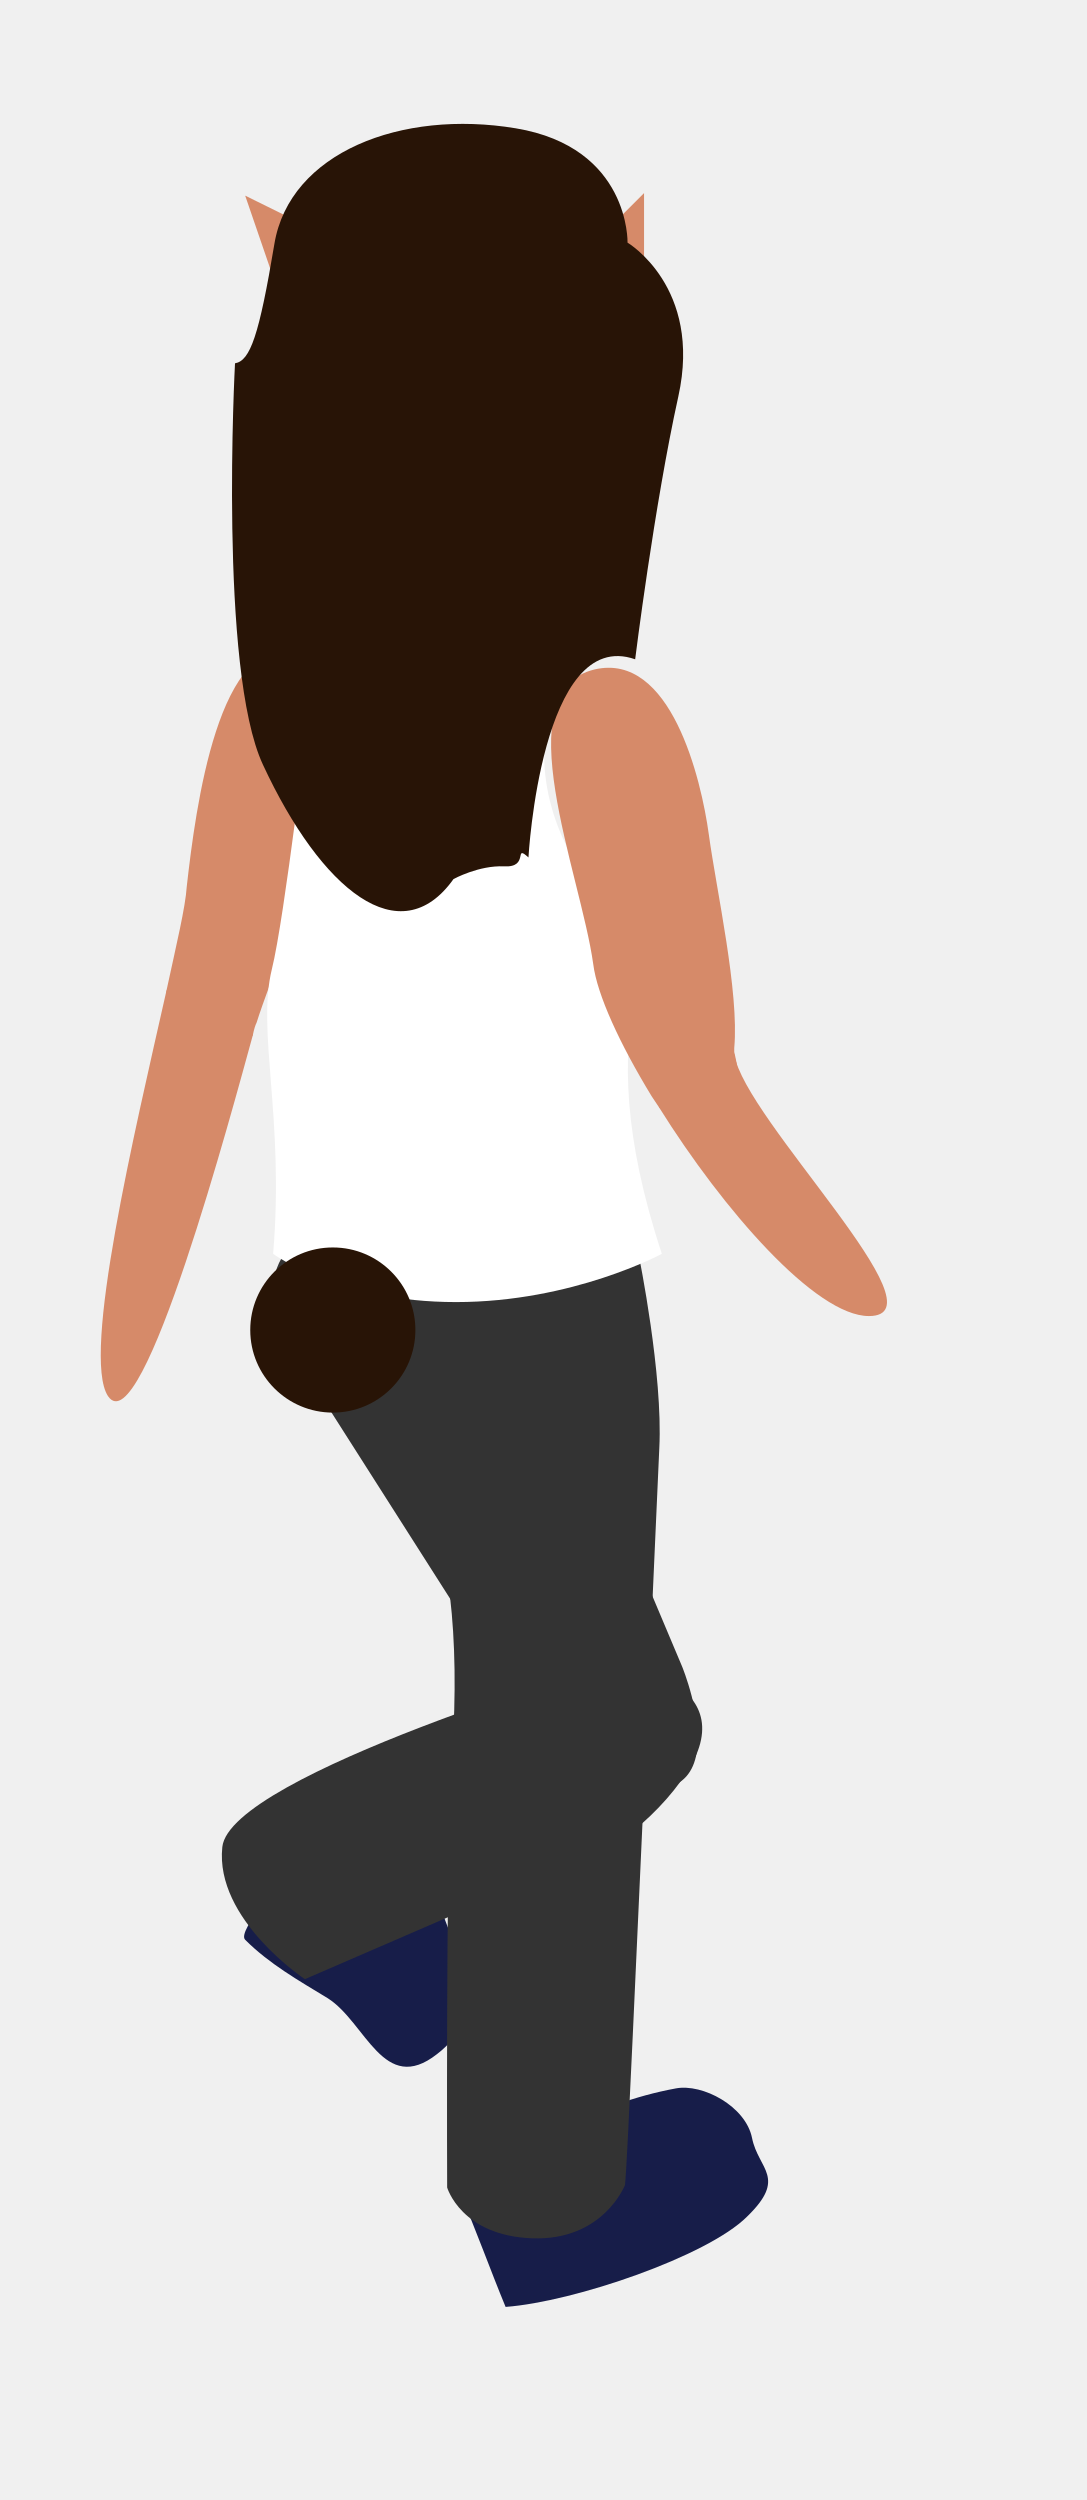
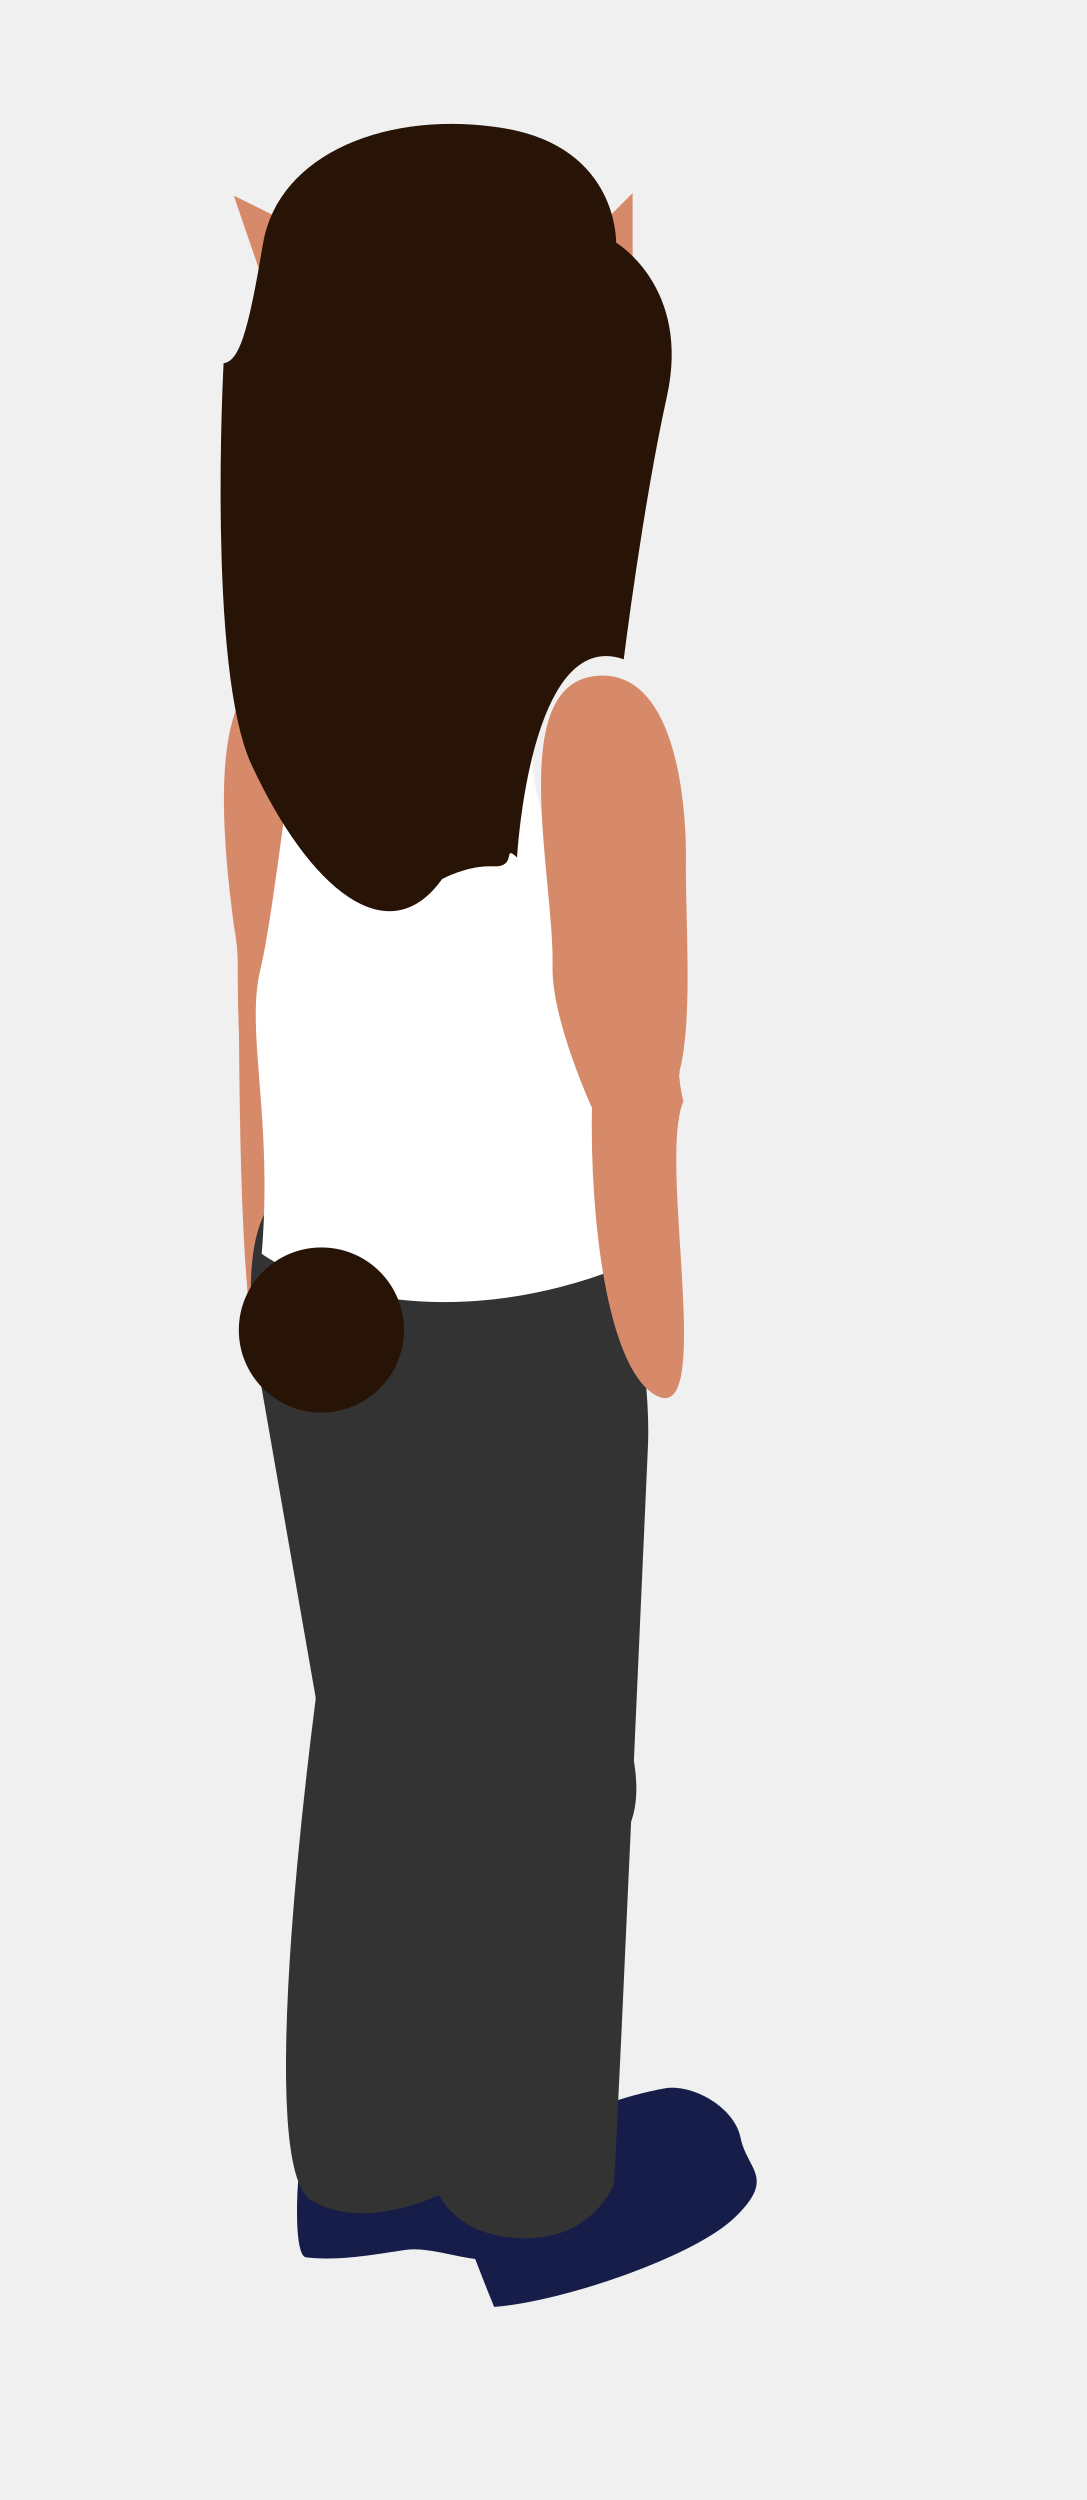
<svg xmlns="http://www.w3.org/2000/svg" version="1.1" id="Layer_1" x="0px" y="0px" viewBox="0 0 85.5 196.8" style="enable-background:new 0 0 85.5 196.8;" xml:space="preserve">
  <style type="text/css">
	.st0{fill:#D68A69;}
	.st1{fill:#171D49;}
	.st2{fill:#333333;}
	.st3{fill:#FFFFFF;}
	.st4{fill:#281406;}
- 
- 		@-webkit-keyframes leg_back_top {
- 	  0% {
- 	      -webkit-transform-origin: 100% 40%;
- 	              transform-origin: 100% 40%;
- 	      -webkit-transform: translate(10%, -10%) rotateZ(0deg);
- 	              transform: translate(10%, -10%) rotateZ(0deg);
- 	  }
- 	  15% {
- 	      -webkit-transform-origin: 100% 40%;
- 	              transform-origin: 100% 40%;
- 	      -webkit-transform: translate(20%, 10%) rotateZ(-0deg);
- 	              transform: translate(20%, 10%) rotateZ(-0deg);
- 	  }
- 	  30% {
- 	      -webkit-transform-origin: 100% 40%;
- 	              transform-origin: 100% 40%;
- 	      -webkit-transform: translate(10%, -10%) rotateZ(0deg);
- 	              transform: translate(10%, -10%) rotateZ(0deg);
- 	  }
- 	  45% {
- 	      -webkit-transform-origin: 100% 40%;
- 	              transform-origin: 100% 40%;
- 	      -webkit-transform: translate(10%, -10%) rotateZ(30deg);
- 	              transform: translate(10%, -10%) rotateZ(30deg);
- 	  }
- 	  60% {
- 	      -webkit-transform-origin: 100% 40%;
- 	              transform-origin: 100% 40%;
- 	      -webkit-transform: translate(10%, 30%) rotateZ(40deg);
- 	              transform: translate(10%, 30%) rotateZ(40deg);
- 	  }
- 	  70% {
- 	      -webkit-transform-origin: 100% 40%;
- 	              transform-origin: 100% 40%;
- 	      -webkit-transform: translate(-30%, 10%) rotateZ(50deg);
- 	              transform: translate(-30%, 10%) rotateZ(50deg);
- 	  }
- 	  80% {
- 	      -webkit-transform-origin: 20% 40%;
- 	              transform-origin: 20% 40%;
- 	      -webkit-transform: translate(-20%, 0%) rotateZ(30deg);
- 	              transform: translate(-20%, 0%) rotateZ(30deg);
- 	  }
- 	}
- 
- 	@keyframes leg_back_top {
- 	  0% {
- 	      -webkit-transform-origin: 100% 40%;
- 	              transform-origin: 100% 40%;
- 	      -webkit-transform: translate(10%, -10%) rotateZ(0deg);
- 	              transform: translate(10%, -10%) rotateZ(0deg);
- 	  }
- 	  15% {
- 	      -webkit-transform-origin: 100% 40%;
- 	              transform-origin: 100% 40%;
- 	      -webkit-transform: translate(20%, 10%) rotateZ(-0deg);
- 	              transform: translate(20%, 10%) rotateZ(-0deg);
- 	  }
- 	  30% {
- 	      -webkit-transform-origin: 100% 40%;
- 	              transform-origin: 100% 40%;
- 	      -webkit-transform: translate(10%, -10%) rotateZ(0deg);
- 	              transform: translate(10%, -10%) rotateZ(0deg);
- 	  }
- 	  45% {
- 	      -webkit-transform-origin: 100% 40%;
- 	              transform-origin: 100% 40%;
- 	      -webkit-transform: translate(10%, -10%) rotateZ(30deg);
- 	              transform: translate(10%, -10%) rotateZ(30deg);
- 	  }
- 	  60% {
- 	      -webkit-transform-origin: 100% 40%;
- 	              transform-origin: 100% 40%;
- 	      -webkit-transform: translate(10%, 30%) rotateZ(40deg);
- 	              transform: translate(10%, 30%) rotateZ(40deg);
- 	  }
- 	  70% {
- 	      -webkit-transform-origin: 100% 40%;
- 	              transform-origin: 100% 40%;
- 	      -webkit-transform: translate(-30%, 10%) rotateZ(50deg);
- 	              transform: translate(-30%, 10%) rotateZ(50deg);
- 	  }
- 	  80% {
- 	      -webkit-transform-origin: 20% 40%;
- 	              transform-origin: 20% 40%;
- 	      -webkit-transform: translate(-20%, 0%) rotateZ(30deg);
- 	              transform: translate(-20%, 0%) rotateZ(30deg);
- 	  }
- 	}
- 
- 	@-webkit-keyframes leg_back_bot {
- 	    0% {
- 	        -webkit-transform-origin: 100% 40%;
- 	                transform-origin: 100% 40%;
- 	        -webkit-transform: translate(10%, -60%) rotateZ(-60deg);
- 	                transform: translate(10%, -60%) rotateZ(-60deg);
- 	    }
- 	    15% {
- 	        -webkit-transform-origin: 100% 40%;
- 	                transform-origin: 100% 40%;
- 	        -webkit-transform: translate(10%, -40%) rotateZ(-60deg);
- 	                transform: translate(10%, -40%) rotateZ(-60deg);
- 	    }
- 	    30% {
- 	        -webkit-transform-origin: 100% 40%;
- 	                transform-origin: 100% 40%;
- 	        -webkit-transform: translate(20%, 0%) rotateZ(-60deg);
- 	                transform: translate(20%, 0%) rotateZ(-60deg);
- 	    }
- 	    45% {
- 	        -webkit-transform-origin: 100% 40%;
- 	                transform-origin: 100% 40%;
- 	        -webkit-transform: translate(-15%, -50%) rotateZ(-60deg);
- 	                transform: translate(-15%, -50%) rotateZ(-60deg);
- 	    }
- 	    60% {
- 	        -webkit-transform-origin: 100% 40%;
- 	                transform-origin: 100% 40%;
- 	        -webkit-transform: translate(-20%, -20%) rotateZ(-50deg);
- 	                transform: translate(-20%, -20%) rotateZ(-50deg);
- 	    }
- 	    70% {
- 	        -webkit-transform-origin: 100% 40%;
- 	                transform-origin: 100% 40%;
- 	        -webkit-transform: translate(-60%, -40%) rotateZ(-30deg);
- 	                transform: translate(-60%, -40%) rotateZ(-30deg);
- 	    }
- 	    80% {
- 	        -webkit-transform-origin: 100% 40%;
- 	                transform-origin: 100% 40%;
- 	        -webkit-transform: translate(-50%, 0%) rotateZ(-20deg);
- 	                transform: translate(-50%, 0%) rotateZ(-20deg);
- 	    }
- 	}
- 
- 	@keyframes leg_back_bot {
- 	    0% {
- 	        -webkit-transform-origin: 100% 40%;
- 	                transform-origin: 100% 40%;
- 	        -webkit-transform: translate(10%, -60%) rotateZ(-60deg);
- 	                transform: translate(10%, -60%) rotateZ(-60deg);
- 	    }
- 	    15% {
- 	        -webkit-transform-origin: 100% 40%;
- 	                transform-origin: 100% 40%;
- 	        -webkit-transform: translate(10%, -40%) rotateZ(-60deg);
- 	                transform: translate(10%, -40%) rotateZ(-60deg);
- 	    }
- 	    30% {
- 	        -webkit-transform-origin: 100% 40%;
- 	                transform-origin: 100% 40%;
- 	        -webkit-transform: translate(20%, 0%) rotateZ(-60deg);
- 	                transform: translate(20%, 0%) rotateZ(-60deg);
- 	    }
- 	    45% {
- 	        -webkit-transform-origin: 100% 40%;
- 	                transform-origin: 100% 40%;
- 	        -webkit-transform: translate(-15%, -50%) rotateZ(-60deg);
- 	                transform: translate(-15%, -50%) rotateZ(-60deg);
- 	    }
- 	    60% {
- 	        -webkit-transform-origin: 100% 40%;
- 	                transform-origin: 100% 40%;
- 	        -webkit-transform: translate(-20%, -20%) rotateZ(-50deg);
- 	                transform: translate(-20%, -20%) rotateZ(-50deg);
- 	    }
- 	    70% {
- 	        -webkit-transform-origin: 100% 40%;
- 	                transform-origin: 100% 40%;
- 	        -webkit-transform: translate(-60%, -40%) rotateZ(-30deg);
- 	                transform: translate(-60%, -40%) rotateZ(-30deg);
- 	    }
- 	    80% {
- 	        -webkit-transform-origin: 100% 40%;
- 	                transform-origin: 100% 40%;
- 	        -webkit-transform: translate(-50%, 0%) rotateZ(-20deg);
- 	                transform: translate(-50%, 0%) rotateZ(-20deg);
- 	    }
- 	}
- 	@-webkit-keyframes foot_back {
- 	  0% {
- 	      -webkit-transform-origin: 100% 40%;
- 	              transform-origin: 100% 40%;
- 	      -webkit-transform: translate(140%, 30%) rotateZ(-10deg);
- 	              transform: translate(140%, 30%) rotateZ(-10deg);
- 	  }
- 	  15% {
- 	      -webkit-transform-origin: 100% 40%;
- 	              transform-origin: 100% 40%;
- 	      -webkit-transform: translate(145%, 30%) rotateZ(-60deg);
- 	              transform: translate(145%, 30%) rotateZ(-60deg);
- 	  }
- 	  30% {
- 	      -webkit-transform-origin: 100% 40%;
- 	              transform-origin: 100% 40%;
- 	      -webkit-transform: translate(140%, 80%) rotateZ(-40deg);
- 	              transform: translate(140%, 80%) rotateZ(-40deg);
- 	  }
- 	  45% {
- 	      -webkit-transform-origin: 100% 40%;
- 	              transform-origin: 100% 40%;
- 	      -webkit-transform: translate(80%, 80%) rotateZ(-40deg);
- 	              transform: translate(80%, 80%) rotateZ(-40deg);
- 	  }
- 	  60% {
- 	      -webkit-transform-origin: 100% 40%;
- 	              transform-origin: 100% 40%;
- 	      -webkit-transform: translate(60%, 90%) rotateZ(-20deg);
- 	              transform: translate(60%, 90%) rotateZ(-20deg);
- 	  }
- 	  70% {
- 	      -webkit-transform-origin: 100% 40%;
- 	              transform-origin: 100% 40%;
- 	      -webkit-transform: translate(-150%, 100%) rotateZ(50deg);
- 	              transform: translate(-150%, 100%) rotateZ(50deg);
- 	  }
- 	  80% {
- 	      -webkit-transform-origin: 100% 40%;
- 	              transform-origin: 100% 40%;
- 	      -webkit-transform: translate(-130%, 80%) rotateZ(60deg);
- 	              transform: translate(-130%, 80%) rotateZ(60deg);
- 	  }
- 	}
- 	@keyframes foot_back {
- 	  0% {
- 	      -webkit-transform-origin: 100% 40%;
- 	              transform-origin: 100% 40%;
- 	      -webkit-transform: translate(140%, 30%) rotateZ(-10deg);
- 	              transform: translate(140%, 30%) rotateZ(-10deg);
- 	  }
- 	  15% {
- 	      -webkit-transform-origin: 100% 40%;
- 	              transform-origin: 100% 40%;
- 	      -webkit-transform: translate(145%, 30%) rotateZ(-60deg);
- 	              transform: translate(145%, 30%) rotateZ(-60deg);
- 	  }
- 	  30% {
- 	      -webkit-transform-origin: 100% 40%;
- 	              transform-origin: 100% 40%;
- 	      -webkit-transform: translate(140%, 80%) rotateZ(-40deg);
- 	              transform: translate(140%, 80%) rotateZ(-40deg);
- 	  }
- 	  45% {
- 	      -webkit-transform-origin: 100% 40%;
- 	              transform-origin: 100% 40%;
- 	      -webkit-transform: translate(80%, 80%) rotateZ(-40deg);
- 	              transform: translate(80%, 80%) rotateZ(-40deg);
- 	  }
- 	  60% {
- 	      -webkit-transform-origin: 100% 40%;
- 	              transform-origin: 100% 40%;
- 	      -webkit-transform: translate(60%, 90%) rotateZ(-20deg);
- 	              transform: translate(60%, 90%) rotateZ(-20deg);
- 	  }
- 	  70% {
- 	      -webkit-transform-origin: 100% 40%;
- 	              transform-origin: 100% 40%;
- 	      -webkit-transform: translate(-150%, 100%) rotateZ(50deg);
- 	              transform: translate(-150%, 100%) rotateZ(50deg);
- 	  }
- 	  80% {
- 	      -webkit-transform-origin: 100% 40%;
- 	              transform-origin: 100% 40%;
- 	      -webkit-transform: translate(-130%, 80%) rotateZ(60deg);
- 	              transform: translate(-130%, 80%) rotateZ(60deg);
- 	  }
- 	}
- 
- 
- 	@-webkit-keyframes leg_front_top {
- 	  0% {
- 	      -webkit-transform-origin: 100% 40%;
- 	              transform-origin: 100% 40%;
- 	      -webkit-transform: translate(0%, 0%) rotateZ(10deg);
- 	              transform: translate(0%, 0%) rotateZ(10deg);
- 	  }
- 	  15% {
- 	      -webkit-transform-origin: 100% 40%;
- 	              transform-origin: 100% 40%;
- 	      -webkit-transform: translate(-10%, 0%) rotateZ(0deg);
- 	              transform: translate(-10%, 0%) rotateZ(0deg);
- 	  }
- 	  30% {
- 	      -webkit-transform-origin: 100% 40%;
- 	              transform-origin: 100% 40%;
- 	      -webkit-transform: translate(20%, 0%) rotateZ(-10deg);
- 	              transform: translate(20%, 0%) rotateZ(-10deg);
- 	  }
- 	  45% {
- 	      -webkit-transform-origin: 100% 40%;
- 	              transform-origin: 100% 40%;
- 	      -webkit-transform: translate(20%, 0%) rotateZ(-20deg);
- 	              transform: translate(20%, 0%) rotateZ(-20deg);
- 	  }
- 	  60% {
- 	      -webkit-transform-origin: 100% 40%;
- 	              transform-origin: 100% 40%;
- 	      -webkit-transform: translate(-0%, -10%) rotateZ(-0deg);
- 	              transform: translate(-0%, -10%) rotateZ(-0deg);
- 	  }
- 	  70% {
- 	      -webkit-transform-origin: 100% 40%;
- 	              transform-origin: 100% 40%;
- 	      -webkit-transform: translate(10%, -10%) rotateZ(-0deg);
- 	              transform: translate(10%, -10%) rotateZ(-0deg);
- 	  }
- 	  80% {
- 	      -webkit-transform-origin: 100% 40%;
- 	              transform-origin: 100% 40%;
- 	      -webkit-transform: translate(10%, -10%) rotateZ(-10deg);
- 	              transform: translate(10%, -10%) rotateZ(-10deg);
- 	  }
- 	}
- 
- 
- 	@keyframes leg_front_top {
- 	  0% {
- 	      -webkit-transform-origin: 100% 40%;
- 	              transform-origin: 100% 40%;
- 	      -webkit-transform: translate(0%, 0%) rotateZ(10deg);
- 	              transform: translate(0%, 0%) rotateZ(10deg);
- 	  }
- 	  15% {
- 	      -webkit-transform-origin: 100% 40%;
- 	              transform-origin: 100% 40%;
- 	      -webkit-transform: translate(-10%, 0%) rotateZ(0deg);
- 	              transform: translate(-10%, 0%) rotateZ(0deg);
- 	  }
- 	  30% {
- 	      -webkit-transform-origin: 100% 40%;
- 	              transform-origin: 100% 40%;
- 	      -webkit-transform: translate(20%, 0%) rotateZ(-10deg);
- 	              transform: translate(20%, 0%) rotateZ(-10deg);
- 	  }
- 	  45% {
- 	      -webkit-transform-origin: 100% 40%;
- 	              transform-origin: 100% 40%;
- 	      -webkit-transform: translate(20%, 0%) rotateZ(-20deg);
- 	              transform: translate(20%, 0%) rotateZ(-20deg);
- 	  }
- 	  60% {
- 	      -webkit-transform-origin: 100% 40%;
- 	              transform-origin: 100% 40%;
- 	      -webkit-transform: translate(-0%, -10%) rotateZ(-0deg);
- 	              transform: translate(-0%, -10%) rotateZ(-0deg);
- 	  }
- 	  70% {
- 	      -webkit-transform-origin: 100% 40%;
- 	              transform-origin: 100% 40%;
- 	      -webkit-transform: translate(10%, -10%) rotateZ(-0deg);
- 	              transform: translate(10%, -10%) rotateZ(-0deg);
- 	  }
- 	  80% {
- 	      -webkit-transform-origin: 100% 40%;
- 	              transform-origin: 100% 40%;
- 	      -webkit-transform: translate(10%, -10%) rotateZ(-10deg);
- 	              transform: translate(10%, -10%) rotateZ(-10deg);
- 	  }
- 	}
- 	@-webkit-keyframes leg_front_bot {
- 
- 	  0% {
- 	      -webkit-transform-origin: 100% 40%;
- 	              transform-origin: 100% 40%;
- 	      -webkit-transform: translate(-30%, 0%) rotateZ(10deg);
- 	              transform: translate(-30%, 0%) rotateZ(10deg);
- 	  }
- 	  15% {
- 	      -webkit-transform-origin: 100% 40%;
- 	              transform-origin: 100% 40%;
- 	      -webkit-transform: translate(-35%, 0%) rotateZ(10deg);
- 	              transform: translate(-35%, 0%) rotateZ(10deg);
- 	  }
- 	  30% {
- 	      -webkit-transform-origin: 100% 40%;
- 	              transform-origin: 100% 40%;
- 	      -webkit-transform: translate(-50%, 0%) rotateZ(40deg);
- 	              transform: translate(-50%, 0%) rotateZ(40deg);
- 	  }
- 	  45% {
- 	      -webkit-transform-origin: 100% 40%;
- 	              transform-origin: 100% 40%;
- 	      -webkit-transform: translate(-5%, 10%) rotateZ(60deg);
- 	              transform: translate(-5%, 10%) rotateZ(60deg);
- 	  }
- 	  60% {
- 	      -webkit-transform-origin: 100% 40%;
- 	              transform-origin: 100% 40%;
- 	      -webkit-transform: translate(20%, -10%) rotateZ(-10deg);
- 	              transform: translate(20%, -10%) rotateZ(-10deg);
- 	  }
- 	  70% {
- 	      -webkit-transform-origin: 100% 40%;
- 	              transform-origin: 100% 40%;
- 	      -webkit-transform: translate(20%, -10%) rotateZ(-0deg);
- 	              transform: translate(20%, -10%) rotateZ(-0deg);
- 	  }
- 	  80% {
- 	      -webkit-transform-origin: 100% 40%;
- 	              transform-origin: 100% 40%;
- 	      -webkit-transform: translate(40%, 0%) rotateZ(10deg);
- 	              transform: translate(40%, 0%) rotateZ(10deg);
- 	  }
- 	}
- 	@keyframes leg_front_bot {
- 
- 	  0% {
- 	      -webkit-transform-origin: 100% 40%;
- 	              transform-origin: 100% 40%;
- 	      -webkit-transform: translate(-30%, 0%) rotateZ(10deg);
- 	              transform: translate(-30%, 0%) rotateZ(10deg);
- 	  }
- 	  15% {
- 	      -webkit-transform-origin: 100% 40%;
- 	              transform-origin: 100% 40%;
- 	      -webkit-transform: translate(-35%, 0%) rotateZ(10deg);
- 	              transform: translate(-35%, 0%) rotateZ(10deg);
- 	  }
- 	  30% {
- 	      -webkit-transform-origin: 100% 40%;
- 	              transform-origin: 100% 40%;
- 	      -webkit-transform: translate(-50%, 0%) rotateZ(40deg);
- 	              transform: translate(-50%, 0%) rotateZ(40deg);
- 	  }
- 	  45% {
- 	      -webkit-transform-origin: 100% 40%;
- 	              transform-origin: 100% 40%;
- 	      -webkit-transform: translate(-5%, 10%) rotateZ(60deg);
- 	              transform: translate(-5%, 10%) rotateZ(60deg);
- 	  }
- 	  60% {
- 	      -webkit-transform-origin: 100% 40%;
- 	              transform-origin: 100% 40%;
- 	      -webkit-transform: translate(20%, -10%) rotateZ(-10deg);
- 	              transform: translate(20%, -10%) rotateZ(-10deg);
- 	  }
- 	  70% {
- 	      -webkit-transform-origin: 100% 40%;
- 	              transform-origin: 100% 40%;
- 	      -webkit-transform: translate(20%, -10%) rotateZ(-0deg);
- 	              transform: translate(20%, -10%) rotateZ(-0deg);
- 	  }
- 	  80% {
- 	      -webkit-transform-origin: 100% 40%;
- 	              transform-origin: 100% 40%;
- 	      -webkit-transform: translate(40%, 0%) rotateZ(10deg);
- 	              transform: translate(40%, 0%) rotateZ(10deg);
- 	  }
- 	}
- 
- 	@-webkit-keyframes foot_front {
- 	  0% {
- 	      -webkit-transform-origin: 100% 40%;
- 	              transform-origin: 100% 40%;
- 	      -webkit-transform: translate(-20%, 0%) rotateZ(10deg);
- 	              transform: translate(-20%, 0%) rotateZ(10deg);
- 	  }
- 	  15% {
- 	      -webkit-transform-origin: 100% 40%;
- 	              transform-origin: 100% 40%;
- 	      -webkit-transform: translate(-20%, -10%) rotateZ(10deg);
- 	              transform: translate(-20%, -10%) rotateZ(10deg);
- 	  }
- 	  30% {
- 	      -webkit-transform-origin: 100% 40%;
- 	              transform-origin: 100% 40%;
- 	      -webkit-transform: translate(-60%, -10%) rotateZ(40deg);
- 	              transform: translate(-60%, -10%) rotateZ(40deg);
- 	  }
- 	  45% {
- 	      -webkit-transform-origin: 100% 40%;
- 	              transform-origin: 100% 40%;
- 	      -webkit-transform: translate(-80%, -10%) rotateZ(60deg);
- 	              transform: translate(-80%, -10%) rotateZ(60deg);
- 	  }
- 	  60% {
- 	      -webkit-transform-origin: 100% 40%;
- 	              transform-origin: 100% 40%;
- 	      -webkit-transform: translate(20%, -10%) rotateZ(20deg);
- 	              transform: translate(20%, -10%) rotateZ(20deg);
- 	  }
- 	  70% {
- 	      -webkit-transform-origin: 100% 40%;
- 	              transform-origin: 100% 40%;
- 	      -webkit-transform: translate(30%, -10%) rotateZ(20deg);
- 	              transform: translate(30%, -10%) rotateZ(20deg);
- 	  }
- 	  80% {
- 	      -webkit-transform-origin: 100% 40%;
- 	              transform-origin: 100% 40%;
- 	      -webkit-transform: translate(10%, -10%) rotateZ(20deg);
- 	              transform: translate(10%, -10%) rotateZ(20deg);
- 	  }
- 	}
- 
- 	@keyframes foot_front {
- 	  0% {
- 	      -webkit-transform-origin: 100% 40%;
- 	              transform-origin: 100% 40%;
- 	      -webkit-transform: translate(-20%, 0%) rotateZ(10deg);
- 	              transform: translate(-20%, 0%) rotateZ(10deg);
- 	  }
- 	  15% {
- 	      -webkit-transform-origin: 100% 40%;
- 	              transform-origin: 100% 40%;
- 	      -webkit-transform: translate(-20%, -10%) rotateZ(10deg);
- 	              transform: translate(-20%, -10%) rotateZ(10deg);
- 	  }
- 	  30% {
- 	      -webkit-transform-origin: 100% 40%;
- 	              transform-origin: 100% 40%;
- 	      -webkit-transform: translate(-60%, -10%) rotateZ(40deg);
- 	              transform: translate(-60%, -10%) rotateZ(40deg);
- 	  }
- 	  45% {
- 	      -webkit-transform-origin: 100% 40%;
- 	              transform-origin: 100% 40%;
- 	      -webkit-transform: translate(-80%, -10%) rotateZ(60deg);
- 	              transform: translate(-80%, -10%) rotateZ(60deg);
- 	  }
- 	  60% {
- 	      -webkit-transform-origin: 100% 40%;
- 	              transform-origin: 100% 40%;
- 	      -webkit-transform: translate(20%, -10%) rotateZ(20deg);
- 	              transform: translate(20%, -10%) rotateZ(20deg);
- 	  }
- 	  70% {
- 	      -webkit-transform-origin: 100% 40%;
- 	              transform-origin: 100% 40%;
- 	      -webkit-transform: translate(30%, -10%) rotateZ(20deg);
- 	              transform: translate(30%, -10%) rotateZ(20deg);
- 	  }
- 	  80% {
- 	      -webkit-transform-origin: 100% 40%;
- 	              transform-origin: 100% 40%;
- 	      -webkit-transform: translate(10%, -10%) rotateZ(20deg);
- 	              transform: translate(10%, -10%) rotateZ(20deg);
- 	  }
- 	}
- 
- 
- 	@-webkit-keyframes arm_back_top {
- 	  0% {
- 	      -webkit-transform-origin: 100% 40%;
- 	              transform-origin: 100% 40%;
- 	      -webkit-transform: translate(0%, 0%) rotateZ(0deg);
- 	              transform: translate(0%, 0%) rotateZ(0deg);
- 	  }
- 	  45% {
- 	      -webkit-transform-origin: 100% 40%;
- 	              transform-origin: 100% 40%;
- 	      -webkit-transform: translate(20%, 0%) rotateZ(-20deg);
- 	              transform: translate(20%, 0%) rotateZ(-20deg);
- 	  }
- 	}
- 
- 
- 	@keyframes arm_back_top {
- 	  0% {
- 	      -webkit-transform-origin: 100% 40%;
- 	              transform-origin: 100% 40%;
- 	      -webkit-transform: translate(0%, 0%) rotateZ(0deg);
- 	              transform: translate(0%, 0%) rotateZ(0deg);
- 	  }
- 	  45% {
- 	      -webkit-transform-origin: 100% 40%;
- 	              transform-origin: 100% 40%;
- 	      -webkit-transform: translate(20%, 0%) rotateZ(-20deg);
- 	              transform: translate(20%, 0%) rotateZ(-20deg);
- 	  }
- 	}
- 
- 	@-webkit-keyframes arm_back_bot {
- 	  0% {
- 	      -webkit-transform-origin: 100% 40%;
- 	              transform-origin: 100% 40%;
- 	      -webkit-transform: translate(0%, 0%) rotateZ(0deg);
- 	              transform: translate(0%, 0%) rotateZ(0deg);
- 	  }
- 	    45% {
- 	        -webkit-transform-origin: 100% 40%;
- 	                transform-origin: 100% 40%;
- 	        -webkit-transform: translate(120%, 0%) rotateZ(-30deg);
- 	                transform: translate(120%, 0%) rotateZ(-30deg);
- 	    }
- 	}
- 
- 	@keyframes arm_back_bot {
- 	  0% {
- 	      -webkit-transform-origin: 100% 40%;
- 	              transform-origin: 100% 40%;
- 	      -webkit-transform: translate(0%, 0%) rotateZ(0deg);
- 	              transform: translate(0%, 0%) rotateZ(0deg);
- 	  }
- 	    45% {
- 	        -webkit-transform-origin: 100% 40%;
- 	                transform-origin: 100% 40%;
- 	        -webkit-transform: translate(120%, 0%) rotateZ(-30deg);
- 	                transform: translate(120%, 0%) rotateZ(-30deg);
- 	    }
- 	}
- 
- 	@-webkit-keyframes arm_front_top {
- 	  0% {
- 	      -webkit-transform-origin: 100% 40%;
- 	              transform-origin: 100% 40%;
- 	      -webkit-transform: translate(0%, 0%) rotateZ(-0deg);
- 	              transform: translate(0%, 0%) rotateZ(-0deg);
- 	  }
- 	  45% {
- 	      -webkit-transform-origin: 100% 40%;
- 	              transform-origin: 100% 40%;
- 	      -webkit-transform: translate(-15%, 5%) rotateZ(20deg);
- 	              transform: translate(-15%, 5%) rotateZ(20deg);
- 	  }
- 	}
- 
- 	@keyframes arm_front_top {
- 	  0% {
- 	      -webkit-transform-origin: 100% 40%;
- 	              transform-origin: 100% 40%;
- 	      -webkit-transform: translate(0%, 0%) rotateZ(-0deg);
- 	              transform: translate(0%, 0%) rotateZ(-0deg);
- 	  }
- 	  45% {
- 	      -webkit-transform-origin: 100% 40%;
- 	              transform-origin: 100% 40%;
- 	      -webkit-transform: translate(-15%, 5%) rotateZ(20deg);
- 	              transform: translate(-15%, 5%) rotateZ(20deg);
- 	  }
- 	}
- 
- 	@-webkit-keyframes arm_front_bot {
- 	  0% {
- 	      -webkit-transform-origin: 100% 40%;
- 	              transform-origin: 100% 40%;
- 	      -webkit-transform: translate(0%, 0%) rotateZ(0deg);
- 	              transform: translate(0%, 0%) rotateZ(0deg);
- 	  }
- 	  45% {
- 	      -webkit-transform-origin: 100% 40%;
- 	              transform-origin: 100% 40%;
- 	      -webkit-transform: translate(-70%, 30%) rotateZ(50deg);
- 	              transform: translate(-70%, 30%) rotateZ(50deg);
- 	  }
- 	}
- 
- 	@keyframes arm_front_bot {
- 	  0% {
- 	      -webkit-transform-origin: 100% 40%;
- 	              transform-origin: 100% 40%;
- 	      -webkit-transform: translate(0%, 0%) rotateZ(0deg);
- 	              transform: translate(0%, 0%) rotateZ(0deg);
- 	  }
- 	  45% {
- 	      -webkit-transform-origin: 100% 40%;
- 	              transform-origin: 100% 40%;
- 	      -webkit-transform: translate(-70%, 30%) rotateZ(50deg);
- 	              transform: translate(-70%, 30%) rotateZ(50deg);
- 	  }
- 	}
- 
- 	@-webkit-keyframes tail {
- 	  0% {
- 	      -webkit-transform-origin: 20% 40%;
- 	              transform-origin: 20% 40%;
- 	      -webkit-transform: translate(0%, 0%) rotateZ(0deg);
- 	              transform: translate(0%, 0%) rotateZ(0deg);
- 	  }
- 	  50% {
- 	      -webkit-transform-origin: 20% 40%;
- 	              transform-origin: 20% 40%;
- 	      -webkit-transform: translate(20%, 0%) rotateZ(0deg);
- 	              transform: translate(20%, 0%) rotateZ(0deg);
- 	  }
- 	}
- 
- 	@keyframes tail {
- 	  0% {
- 	      -webkit-transform-origin: 20% 40%;
- 	              transform-origin: 20% 40%;
- 	      -webkit-transform: translate(0%, 0%) rotateZ(0deg);
- 	              transform: translate(0%, 0%) rotateZ(0deg);
- 	  }
- 	  50% {
- 	      -webkit-transform-origin: 20% 40%;
- 	              transform-origin: 20% 40%;
- 	      -webkit-transform: translate(20%, 0%) rotateZ(0deg);
- 	              transform: translate(20%, 0%) rotateZ(0deg);
- 	  }
- 	}
- 
- 
- 
- 
- 
- 
- 
- 
- 
- 	#foot_x5F_front {
- 	  -webkit-animation : foot_front 1.5s linear infinite;
- 	          animation : foot_front 1.5s linear infinite;
- 	}
- 	#foot_x5F_back {
- 	  -webkit-animation : foot_back 1.5s linear infinite;
- 	          animation : foot_back 1.5s linear infinite;
- 	}
- 	#leg_x5F_back_x5F_top {
- 	  -webkit-animation : leg_back_top 1.5s linear infinite;
- 	          animation : leg_back_top 1.5s linear infinite;
- 	}
- 	#leg_x5F_back_x5F_bot{
- 	  -webkit-animation : leg_back_bot 1.5s linear infinite;
- 	          animation : leg_back_bot 1.5s linear infinite;
- 	}
- 	#leg_x5F_front_x5F_bot{
- 	  -webkit-animation : leg_front_bot 1.5s linear infinite;
- 	          animation : leg_front_bot 1.5s linear infinite;
- 	}
- 	#leg_x5F_front_x5F_top{
- 	  -webkit-animation : leg_front_top 1.5s linear infinite;
- 	          animation : leg_front_top 1.5s linear infinite;
- 	}
- 	#arm_x5F_back_x5F_top {
- 	  -webkit-animation : arm_back_top 1.5s linear infinite;
- 	          animation : arm_back_top 1.5s linear infinite;
- 	}
- 	#arm_x5F_back_x5F_bot {
- 	  -webkit-animation : arm_back_bot 1.5s linear infinite;
- 	          animation : arm_back_bot 1.5s linear infinite;
- 	}
- 	#arm_x5F_front_x5F_top {
- 	  -webkit-animation : arm_front_top 1.5s linear infinite;
- 	          animation : arm_front_top 1.5s linear infinite;
- 	}
- 	#arm_x5F_front_x5F_bot {
- 	  -webkit-animation : arm_front_bot 1.5s linear infinite;
- 	          animation : arm_front_bot 1.5s linear infinite;
- 	}
- 	#tail {
- 	  -webkit-animation : tail 1.5s linear infinite;
- 	          animation : tail 1.5s linear infinite;
- 	}
- 
</style>
  <g id="Layer_1_1_">
    <g id="left">
      <g id="_x30_0_2_">
-         <polyline class="st0" points="45.7,20.2 50.7,24.2 50.7,15.2    " />
-         <polyline class="st0" points="21.6,22.1 27.4,19.4 19.3,15.4    " />
-         <path id="arm_x5F_back_x5F_top" class="st0" d="M13.1,78c0.8-3.7,1.5-6.6,1.6-8.2c0.7-6.2,2.5-20.2,8.8-18.5     c5.3,1.4,3.1,9.6,2,14.8c-0.2,0.8-4.4,11.5-5.3,14.4c-0.1,0.2-0.2,0.5-0.3,1c-1.8,1.5-3.2,2.7-3.9,1.2C14,81.4,13.1,80.7,13.1,78     z" />
-         <path id="arm_x5F_back_x5F_bot" class="st0" d="M13.1,78c1.1-1.6,2.7-2.5,4.6-1.2c0.7,1.4,2,2.9,2.2,4.7     c-1.6,5.8-8.7,32.4-11.4,28.4C6.4,106.7,10.6,89.1,13.1,78z" />
-         <path id="foot_x5F_front" class="st1" d="M39.8,181.6c5.4-0.4,15.9-4,19-7.1c3.2-3.1,0.9-3.7,0.4-6.2s-3.9-4.3-6-3.9     c-6.5,1.2-11.8,4.5-17,8.2C37.5,175.6,38.6,178.7,39.8,181.6z" />
-         <path id="foot_x5F_back" class="st1" d="M34.4,161.7c4.2-3.2,1.7-7.5,0.4-11.2c-1.3-3.6-6.2-2.6-8.3-3s-1.3,0.8-2.3,0.2     c-0.4-0.3-0.3-0.8-1-0.5c0.3-0.3,0-0.2-0.4,0.3c-0.4,0.4-4.2,4.5-3.5,5.2c1.9,1.9,4.2,3.2,6.5,4.6     C28.8,159.2,30.2,165,34.4,161.7z" />
-         <path id="leg_x5F_back_x5F_top" class="st2" d="M41.6,102.5l12.1,28.7c0,0,6.5,15.8-10.4,7l-17.2-27c0,0-6.4-9.9-2.7-13.5     C27.1,94,41.6,102.5,41.6,102.5z" />
-         <path id="leg_x5F_back_x5F_bot" class="st2" d="M36.7,150.3L24,155.8c0,0-7.1-4.7-6.5-10.4s30.8-14.6,30.8-14.6s11.1,1.5,5.3,9.4     C47.8,148.2,36.7,150.3,36.7,150.3z" />
-         <path id="leg_x5F_front_x5F_bot" class="st2" d="M40.8,133.8c4.8-2.1,8.7,0.6,10,4.8c-0.7,15-1.4,31.5-1.6,33.4     c0,0-1.7,4.4-7.3,4.2c-5.6-0.2-6.7-4-6.7-4s-0.1-25,0.3-33C36.7,137.1,38.4,135.2,40.8,133.8z" />
-         <path id="leg_x5F_front_x5F_top" class="st2" d="M21.5,101.1c1.1-9.7,25-6.7,28.8-2.2c0,0,1.9,9.3,1.6,15.1     c-0.1,2.5-0.6,13.1-1.1,24.6c1.1,6.7-2.6,8.1-7.4,10.2c-2.4,1.4-7.4-4.5-7.9-9.6c0-0.4,0-0.8,0.1-1.2     C36.8,119.3,32.3,110.4,21.5,101.1z" />
-         <path id="chest" class="st3" d="M49.9,78.5c1.9-6.7,0-6.1-1.9-7.4c-1.9-1.3-5.7-6.8-5.1-13c0,0-11.6-0.2-15.5,5.6     c0,0-0.3-1.1-3.1-7.7c0,0-1.9,16.3-2.9,20.3c-1.2,4.9,1,11.7,0.1,22.4c0,0,5.1,3.8,14.4,3.8c9.2,0,16.2-3.8,16.2-3.8     C49,89.3,49.1,83.3,49.9,78.5z" />
-         <path id="arm_x5F_front_x5F_bot" class="st0" d="M51.8,78.8c2.7-0.9,3.7,2.1,6,4.2c0.8,5.1,16.8,20.6,10.6,20.6     c-4.2,0-11.5-8.4-16.5-16.4C52.2,83.4,47,79.8,51.8,78.8z" />
-         <path id="arm_x5F_front_x5F_top" class="st0" d="M46.8,52.7c6-1.4,8.4,8.6,9,13c0.6,4.4,2.4,12.4,2,16.8c0,0.2,0,0.3,0,0.5     c-1-3.8,2,5.3-0.6,6.2c-4.8,1-3.7-1.2-5.3-2c-0.2-0.3-0.4-0.6-0.6-0.9c-2.5-4.1-4.3-8-4.6-10.4C45.7,68.7,39.7,54.4,46.8,52.7z" />
-         <path id="hair" class="st4" d="M20.7,60.2c-3.5-7.5-2.2-31.6-2.2-31.6c1.2-0.2,1.9-2.2,3.1-9.4c1.2-7.2,10-10.6,19-9.1     s8.8,9,8.8,9s5.9,3.5,4,12.1C51.5,39.8,50,51.9,50,51.9c-7.4-2.6-8.4,15.6-8.4,15.6c-1.2-1.1,0.1,0.8-1.9,0.7s-4,1-4,1     C31.5,75.1,25.3,70.1,20.7,60.2z" />
-         <circle id="tail" class="st4" cx="26.2" cy="104.7" r="6.5" />
+         <polyline class="st0" points="44.8,20.2 49.8,24.2 49.8,15.2    " />
+         <polyline class="st0" points="20.7,22.1 26.5,19.4 18.4,15.4    " />
+         <path id="arm_x5F_back_x5F_top" class="st0" d="M22.7,84.9c1,1.3,2.1-0.2,3.5-2.1c0-0.5,0.1-0.8,0.1-1c0.2-3,1.7-14.4,1.7-15.2     c-0.2-5.3,0-13.8-5.5-13.9c-6.5-0.1-4.9,13.9-4.1,20.1c0.5,2.7,0.2,2.7,0.4,8.3C19.4,83.7,20.5,84.2,22.7,84.9z" />
+         <path id="arm_x5F_back_x5F_bot" class="st0" d="M22,112.1c3.6,3.2,4.1-24.3,4.3-30.3c-0.7-1.7-2.3-2.8-3.3-4     c-2.2-0.8-3.5,0.5-4.2,2.3C18.9,91.5,19,109.6,22,112.1z" />
+         <path id="foot_x5F_front" class="st1" d="M38.9,181.6c5.4-0.4,15.9-4,19-7.1c3.2-3.1,0.9-3.7,0.4-6.2s-3.9-4.3-6-3.9     c-6.5,1.2-11.8,4.5-17,8.2C36.6,175.6,37.7,178.7,38.9,181.6z" />
+         <path id="foot_x5F_back" class="st1" d="M41.4,175c1.2-5.2-3.4-6.9-6.8-8.9c-3.3-1.9-6.4,2-8.3,3c-1.8,1-0.4,1.4-1.6,1.6     c-0.5,0.1-0.8-0.4-1.1,0.3c0.1-0.4-0.1-0.1-0.1,0.5c-0.1,0.5-0.4,6.1,0.6,6.2c2.6,0.3,5.2-0.2,7.9-0.6     C35.5,176.7,40.3,180.2,41.4,175z" />
+         <path id="leg_x5F_back_x5F_top" class="st2" d="M22.9,93.5c-4.8,1.9-2.7,13.5-2.7,13.5l5.5,31.5C37.9,153.1,38,136,38,136     l-0.3-31.1C37.7,104.9,27.6,91.5,22.9,93.5z" />
+         <path id="leg_x5F_back_x5F_bot" class="st2" d="M34.9,138.3c-4.8-8.6-9.6-7.9-9.6-7.9s-5.7,39.9-0.8,42.8c5,3,12.2-1.5,12.2-1.5     l0.3-13.8C37,157.9,39.7,147,34.9,138.3z" />
+         <path id="leg_x5F_front_x5F_bot" class="st2" d="M34.6,139.2c-0.4,8-0.3,33-0.3,33s1.1,3.8,6.7,4s7.3-4.2,7.3-4.2     c0.2-1.9,0.9-18.4,1.6-33.4c-1.3-4.2-5.2-6.9-10-4.8C37.5,135.2,35.9,137.1,34.6,139.2z" />
+         <path id="leg_x5F_front_x5F_top" class="st2" d="M34.7,138c-0.1,0.4-0.1,0.8-0.1,1.2c0.5,5.1,5.5,11,7.9,9.6     c4.8-2.1,8.5-3.5,7.4-10.2c0.5-11.5,1-22.1,1.1-24.6c0.3-5.8-1.6-15.1-1.6-15.1c-3.8-4.5-27.7-7.5-28.8,2.2     C31.4,110.4,35.9,119.3,34.7,138z" />
+         <path id="chest" class="st3" d="M49,78.5c1.9-6.7,0-6.1-1.9-7.4c-1.9-1.3-5.7-6.8-5.1-13c0,0-11.6-0.2-15.5,5.6     c0,0-0.3-1.1-3.1-7.7c0,0-1.9,16.3-2.9,20.3c-1.2,4.9,1,11.7,0.1,22.4c0,0,5.1,3.8,14.4,3.8c9.2,0,16.2-3.8,16.2-3.8     C48.1,89.3,48.2,83.3,49,78.5z" />
+         <path id="arm_x5F_front_x5F_bot" class="st0" d="M46.6,86.9c-0.2,9.5,1.3,20.5,4.8,22.8c5.1,3.4,0.3-18.3,2.4-23     c-0.8-3,0.1-6.1-2.7-6.8C46.5,78.1,48.9,84,46.6,86.9z" />
+         <path id="arm_x5F_front_x5F_top" class="st0" d="M43.5,76c-0.1,2.5,1.1,6.6,3,11c0.2,0.3,0.3,0.7,0.5,1c1.4,1.1,0,3.1,4.9,2.8     c2.7-0.5,1.1-9.9,1.5-6c0.1-0.2,0.1-0.3,0.1-0.5c1.1-4.3,0.4-12.5,0.5-16.9c0-4.5-0.9-14.7-7-14.2C39.8,53.8,43.6,68.8,43.5,76z" />
+         <path id="hair" class="st4" d="M19.8,60.2c-3.5-7.5-2.2-31.6-2.2-31.6c1.2-0.2,1.9-2.2,3.1-9.4s10-10.6,19-9.1s8.8,9,8.8,9     s5.9,3.5,4,12.1c-1.9,8.6-3.4,20.7-3.4,20.7c-7.4-2.6-8.4,15.6-8.4,15.6c-1.2-1.1,0.1,0.8-1.9,0.7s-4,1-4,1     C30.6,75.1,24.4,70.1,19.8,60.2z" />
+         <circle id="tail" class="st4" cx="25.3" cy="104.7" r="6.5" />
      </g>
    </g>
  </g>
</svg>
